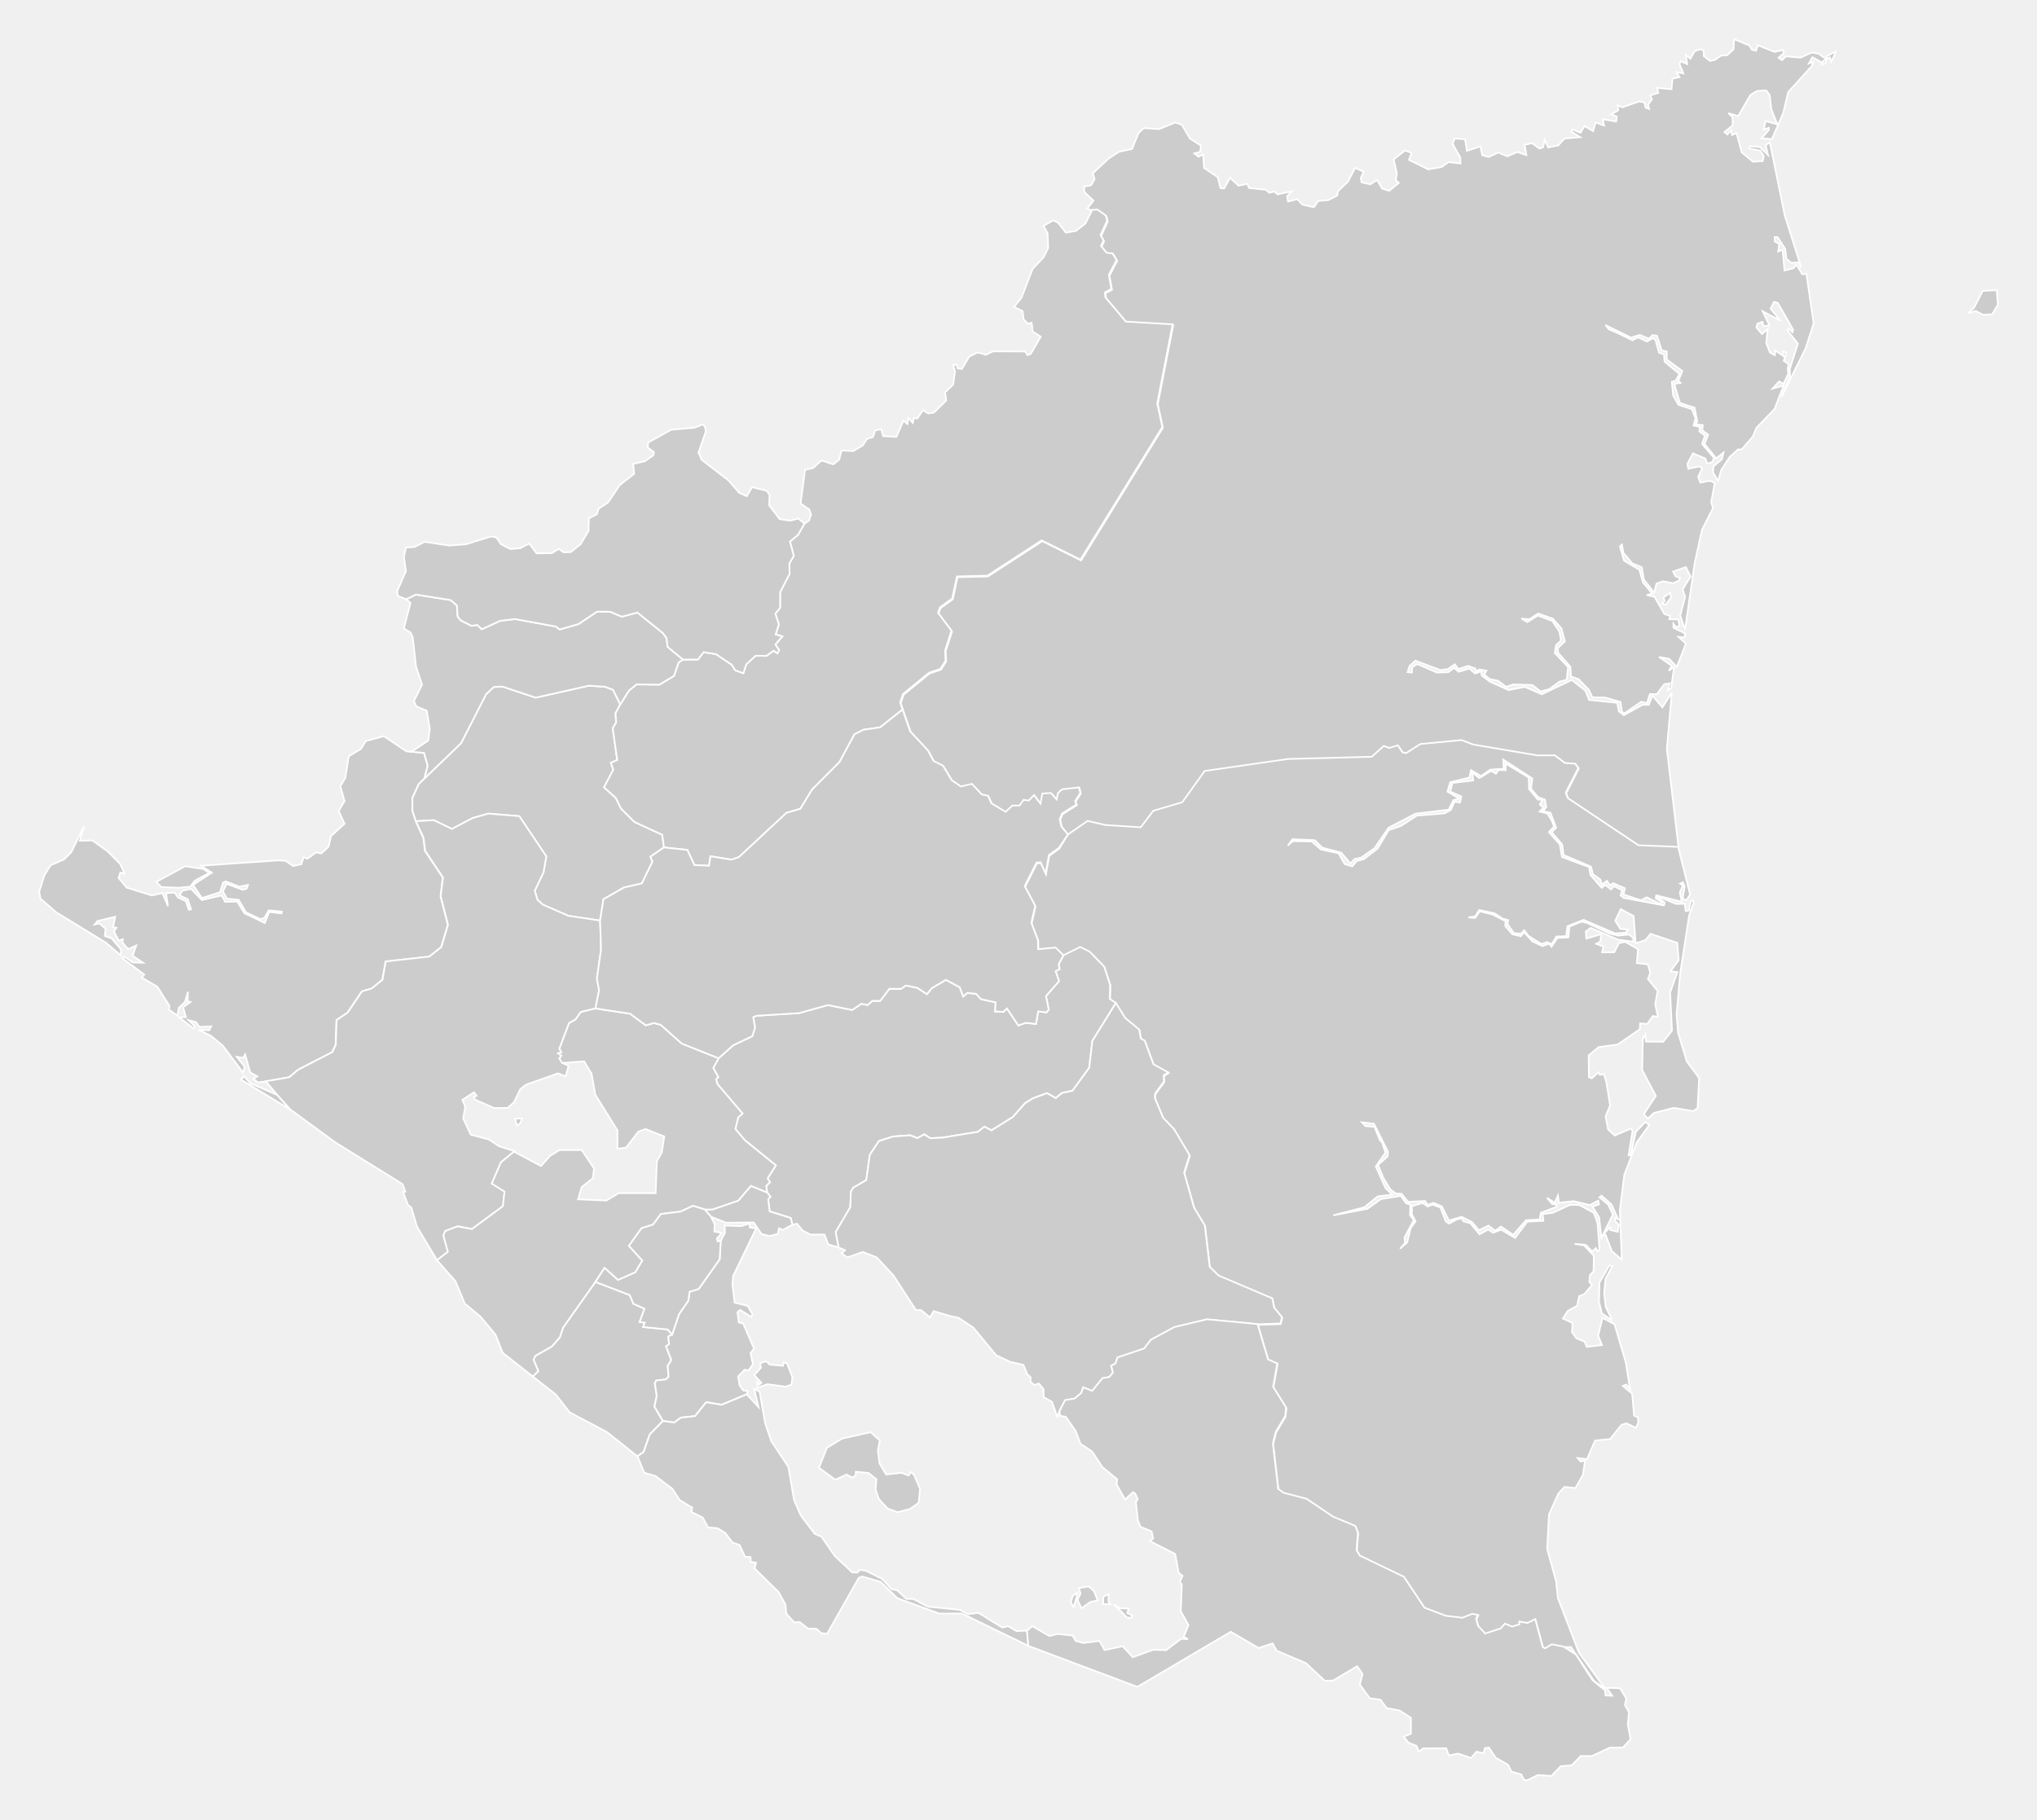
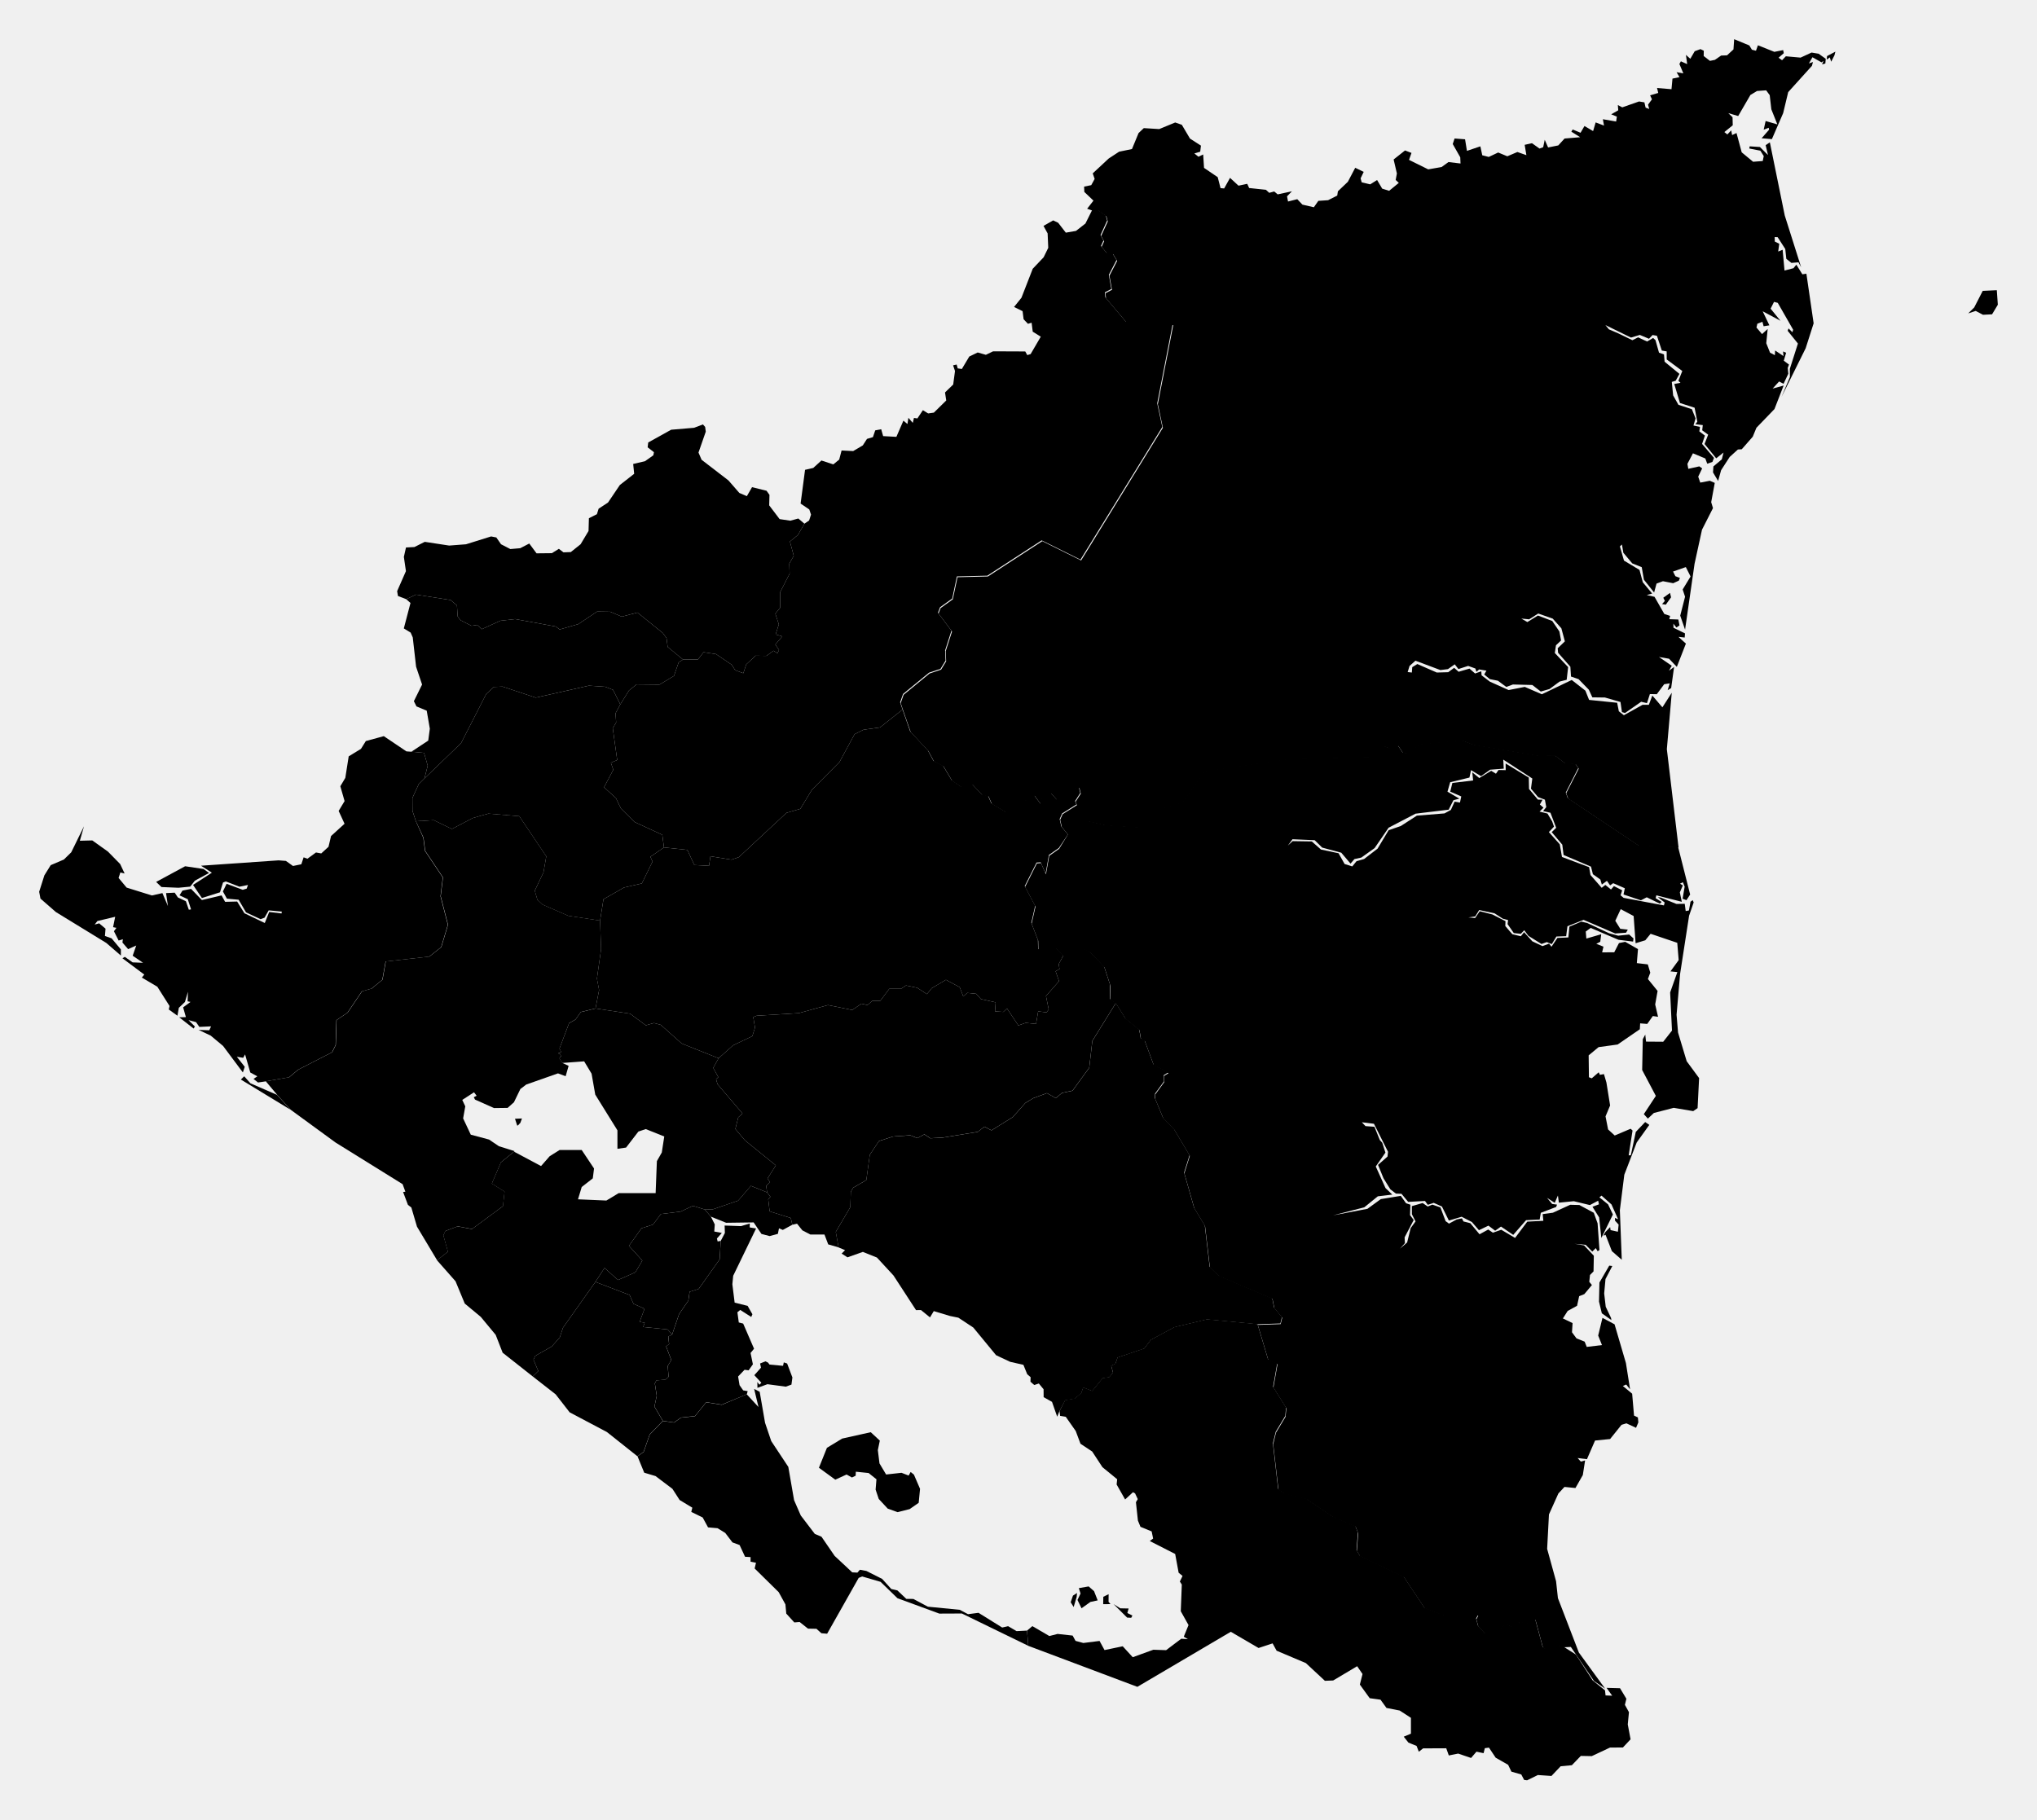
- <svg xmlns="http://www.w3.org/2000/svg" xmlns:ns1="http://amcharts.com/ammap" version="1.1" viewBox="-11.879 -11.889 618.218 552.278">
-   <defs>
-     <style type="text/css">
- 			.land
- 			{
- 				fill: #CCCCCC;
- 				fill-opacity: 1;
- 				stroke:white;
- 				stroke-opacity: 1;
- 				stroke-width:0.5;
- 			}
- 		</style>
-     <ns1:ammap projection="mercator" leftLongitude="-87.691" topLatitude="15.026" rightLongitude="-82.738" bottomLatitude="10.707" />
-   </defs>
+ <svg xmlns="http://www.w3.org/2000/svg" version="1.1" viewBox="-11.879 -11.889 618.218 552.278">
  <g>
    <path id="NI-AN" title="Atlántico Norte" class="land" d="M493.68,171.65l-1.13,-0.18l0.85,-0.96l-0.48,-0.96l2.04,-1.47l0.32,1.34L493.68,171.65zM594.14,76.19l0.31,4.42l-1.75,2.91l-2.75,0.14l-2.21,-1.17l-2.28,0.75l1.82,-1.8l2.59,-5.04L594.14,76.19zM544.87,4.9l-1,1.95l-0.41,-1.32l-0.93,0.67l0.09,-1.07l2.53,-1.34L544.87,4.9zM519.82,3.2l1.23,0.31l0.59,-1.65l4.99,1.99l2.67,-0.53l0.19,0.93l-1.59,1.39l1.07,0.75l1.14,-1.19l4.48,0.4l3.33,-1.54l2.15,0.36l2.15,1.54l-0.12,1.43l-0.99,0.27l0.43,-1.05l-0.61,0.42l-2.74,-1.54l-1.08,1.88l1.24,-0.43l-0.32,1.16l-7.2,7.97l-1.53,6.38l-3.42,7.89l-3.12,-0.26l2.27,-2.6l-0.12,-0.59l-1.52,0.59l0.59,-2.64l3.56,1.03l-1.83,-4.58l-0.49,-4.29l-1.08,-1.47l-2.77,0.2l-2.01,1.21l-3.71,6.39l-3,-0.88l1.29,1.25l0.06,2.44l-2.54,2.06l0.9,0.72l1.17,-1.23l0.28,1.42l1.33,-0.62l1.58,5.86l3.46,2.86l2.92,-0.22l0.31,-1.5l-1.03,-1.64l-3.36,-0.66l0.11,-0.66l3.11,0.2l2.45,2.43l-0.7,-2.98l1.27,-0.87l4.52,22.2l4.99,15.76l-0.82,-1.54l-2.15,0.18l-1.54,-1.23l-0.32,-2.99l-2.31,-3.58l-0.9,-0.04l0.03,1.36l1.36,0.68l-0.33,2.35l1.35,-0.53l0.57,6.3l2.72,-0.71l0.87,-1.07l1.83,2.92l1.22,-0.18l2.2,15.06l-2.42,7.57l-7.32,14.76l2.54,-6.03l-0.02,-2.49l2.45,-7.67l-3.11,-3.87l0.26,-0.72l1.18,1.16l0.22,-0.77l-4.67,-8.15l-1.13,-0.3l-1.04,2.06l2.99,3.68l-5.4,-2.89l2.04,4.27l-1.75,0.28l-0.36,-1.35l-1.54,0.58l-0.27,1.16l1.69,1.99l1.71,-1.55l-0.43,4.32l1.15,2.87l1.46,0.76l0.09,-1.42l2.52,1.69l-0.11,-1.4l0.92,0.39l-0.71,2.42l1.58,1.17l-0.39,1.04l0.18,1.74l-1.44,3.06l-1.35,-0.71l-1.97,2.16l3.34,-0.92l-2.78,7.14l-5.47,5.67l-1.12,2.72l-3.34,3.81l-1.16,0.07l-2.49,2.25l-2.61,4.03l-0.91,3.27l-1.55,-2.59l0.12,-1.82l2.55,-2.15l0.52,-2.06l-2.22,1.75l-3.54,-4.35l1.1,-2.83l-1.81,-1.32l0.18,-1.58l-2.25,-0.28l0.59,-0.75l-0.83,-4.25l-4.44,-1.43l-1.73,-5.77l1.89,-0.37l-0.64,-0.59l1.19,-2.99l-4.73,-3.5l-0.01,-2.45l-1.48,-0.25l-1.48,-4.49l-1.32,-0.23l-1.09,1.14l-2.78,-1.17l-2.68,0.81l-7.77,-3.8l1.07,1.3l2.82,1.21l4.3,2.09l1.74,-0.87l2.73,1.27l1.83,-1.09l0.71,0.67l1.07,3.8l1.51,0.53l0.19,2.22l4.5,3.69l-1.14,2.08l-1.18,0.35l0.41,4.1l1.6,2.85l4.09,1.34l1.11,2.78l-0.63,2.17l1.97,0.42l-0.19,1.37l1.7,1.27l-0.87,2.53l3.62,4.24l-0.48,1.22l-1.57,0.55l-0.58,-1.59l-3.76,-1.57l-1.68,3.2l0.27,1.51l3.34,-0.75l0.87,0.62l-1.2,2.5l0.62,1.81l2.9,-0.56l1.5,0.65l-1.08,5.85l0.54,1.8l-3.33,6.55l-2.26,10.35l-2.88,19.99l-1.47,-4.25l1.47,-5.74l-0.73,-2.2l2.4,-3.94l-1.44,-2.86l-3.88,1.36l0.71,1.41l1.38,0.52l-0.33,0.83l-1.72,0.78l-3.1,-0.61l-1.95,0.72l-0.73,2.71l-3.1,-3.89l-0.66,-3.8l-2.88,-1.15l-2.7,-3.22l-0.43,-2.51l-0.62,0.57l1.24,4.31l4.71,2.83l1,3.75l2.84,3.42l-1.63,0.46l2.35,0.54l2.97,5.2l1.76,0.59l-0.25,1l2.74,0.09l0.36,1.79l-0.94,0.65l-0.92,-1.17l0.04,1.24l3.49,1.71l-0.09,1.26l-1.89,-0.2l2.25,2.04l-2.75,7.07l-2.36,-2.48l-3.06,-0.53l3.88,2.67l-0.87,1.51l1.58,-1.16l-0.89,6.42l-1.06,0.63l0.63,-2.07l-1.69,0.27l-2.24,3.03l-2.1,-0.04l-0.88,2.75l-1.76,-0.42l-4.9,3.41l-0.94,-0.27l-0.44,-3.07l-4.73,-1.36l-3.81,-0.05l-1.07,-2.32l-3.11,-3.2l-2.3,-0.79l-0.19,-2.98l-3.73,-4.24l-0.12,-1.37l2.18,-2.09l-1.06,-3.96l-2.62,-2.94l-4.4,-1.55l-2.76,1.76l-2.38,-0.23l1.84,1.06l3.2,-1.98l4.35,1.65l2.17,3.19l0.51,2.73l-1.55,1.46l-0.35,2.35l4.04,4.27l-0.44,3.85l-2.16,0.55l-3.04,2.25l-2.66,0.77l-2.57,-1.99l-5.89,-0.15l-2.02,0.74l-2.53,-1.88l-2.46,-0.49l-1.7,-1.4l0.68,-1.17l-2.23,-0.37l-0.8,0.72l-0.34,-1.01l-2.18,-0.78l-2.96,0.95l-1.11,-1.43l-2.06,1.45l-2.29,0.29l-7.58,-2.84l-1.79,1.59l-0.57,1.86l1.27,0.14l0.12,-1.63l1.54,-0.95l5.91,2.58l3.47,-0.1l1.8,-1.33l1.35,1.2l3.3,-0.96l1.7,1.48l1.89,-0.66l0.08,1.22l2.52,1.92l5.69,2.55l4.9,-0.96l5.19,2.24l9.06,-4.34l4.15,3.24l1.12,2.81l8.52,0.87l0.51,2.58l1.53,1.2l5.66,-3.16l1.92,-0.01l1.05,-2.81l3.06,3.58l2.84,-4.42l-1.49,17.12l3.55,29.84l0,0l-12.05,-0.49l-21.45,-14.34l-0.59,-1.64l3.81,-7.47l-0.94,-1.3l-3.18,-0.24l-3.01,-2.3l-5.2,0.03l-19.54,-3.3l-3.56,-1.36l-12.53,1.2l-4.25,2.74l-1.12,-0.21l-1.45,-2.12l-2.6,0.79l-1.66,-0.62l-3.65,3.29l-25.39,0.67l-25.33,3.64l-6.78,9.49l-8.8,2.6l-3.78,5l-10.68,-0.68l-5.45,-1.25l-5.99,4.13l0,0l-2,-2.47l-0.5,-2.21l0.75,-1.7l4.34,-2.73l-0.42,-1.02l1.59,-2.47l-0.42,-1.7l-5.09,0.6l-1.25,1.11l-0.42,1.96l-1.75,-1.96l-2.59,0.17l-0.58,3.07l-1.92,-2.6l-1.64,1.67l-1.52,-0.23l-1.23,1.72l-2.18,0.03l-2.06,1.9l-4.34,-2.6l-1,-2.28l-1.89,-0.39l-3,-3.22l-3.35,0.79l-2.8,-1.9l-2.61,-4.38l-2.89,-1.47l-1.73,-3.21l-5.36,-5.76l-2.31,-6.61l0,0l-0.73,-2.19l0.89,-2.53l7.88,-6.46l3.49,-1.17l1.53,-2.51l-0.13,-3.1l1.92,-5.97l-4.09,-5.45l0.63,-1.66l3.69,-2.65l1.43,-6.72l9.23,-0.22l16.5,-10.72l11.78,5.86l24.82,-40.27l-1.53,-7.17l4.67,-23.98l-14.2,-0.84l-6.21,-7.36l-0.14,-1.5l1.96,-1.04l-0.76,-4.27l2.33,-4.5l-1.2,-2.01l-1.84,-0.23l-1.68,-2.02l0.76,-1.67l-0.89,-1.64l2.01,-4.41l-0.42,-1.54l-2.56,-1.79l-1.55,0.09l0,0l-1.74,-0.6l1.92,-2.47l-2.77,-2.64l-0.07,-1.61l2.17,-0.45l1.03,-1.89l-0.58,-1.68l4.84,-4.51l3.16,-2.07l3.91,-0.81l2,-4.85l1.59,-1.5l4.68,0.29l4.85,-2l2.01,0.7l2.47,4.18l3.33,2.14l-0.22,1.85l-1.78,0.53l1.25,1l1.43,-0.69l0.26,4.07l4.15,2.82l0.86,3.33l1.1,0.09l1.78,-3.21l2.57,2.37l2.65,-0.56l0.58,1.27l5.09,0.54l1.01,0.92l1.51,-0.41l1.05,0.88l4.32,-0.93l-1.48,1.52l0.3,1.58l2.81,-0.71l1.55,1.65l3.48,0.8l1.36,-1.94l2.96,-0.2l2.78,-1.41l0.19,-1.29l3.03,-2.89l2.23,-4.25l2.58,1.24l-0.94,1.96l0.32,1.21l2.59,0.62l2.09,-1.32l1.55,2.62l2.11,0.66l2.93,-2.41l-0.95,-0.88l0.37,-1.97l-0.99,-4.25l3.46,-2.74l1.96,0.75l-0.75,2.11l5.83,2.88l4.06,-0.71l2.09,-1.51l3.65,0.44l-0.08,-1.89l-2.28,-4.02l0.56,-1.68l3.18,0.24l0.57,3.52l4.07,-1.38l0.58,2.71l1.97,0.51l2.86,-1.35l2.77,1.15l3.06,-1.3l2.73,0.96l-0.52,-3.14l2.22,-0.49l2.29,1.63l1.11,-0.42l0.47,-2.25l1.02,2.33l3.09,-0.62l1.91,-2.09l4.73,-0.4l-2.67,-1.68l0.4,-0.67l2.39,1l1.19,-2.05l2.62,1.54l0.77,-2.63l2.54,0.96l-0.35,-1.93l4.03,0.7l0.22,-1.49l-1.72,-0.7l2.14,-1.22l-0.12,-1.59l1.34,0.7l5.09,-1.79l1.63,0.27l0.36,1.6l1.1,0.41l-0.36,-1.31l1.19,-1.62l-0.56,-1.21l2.47,-0.73l-0.36,-1.5l4.38,0.37l0.3,-3.22l2.13,-0.44l-0.89,-1.51l2.06,0.37l-1.2,-2.86l0.45,-0.81l1.91,0.85l-0.38,-2.8l1.33,1.18l1.34,-2.29l1.75,-0.64l1,0.49l-0.03,1.6l1.9,1.48l1.5,-0.31l1.9,-1.31l1.78,-0.06l1.96,-1.8L514.43,0l4.6,1.91L519.82,3.2z" />
    <path id="NI-AS" title="Atlántico Sur" class="land" d="M477.06,388.15l0.11,0.65l-2.9,-2.05l-0.86,-3.56l0.13,-5.78l2.98,-5.13l0.93,0.11l-2.07,3.96l-0.4,4.37l0.47,4.04L477.06,388.15zM312.22,241.42l5.99,-4.13l5.45,1.25l10.68,0.68l3.78,-5l8.81,-2.6l6.79,-9.49l25.33,-3.64l25.39,-0.67l3.65,-3.29l1.66,0.62l2.6,-0.79l1.45,2.12l1.12,0.21l4.25,-2.74l12.53,-1.2l3.56,1.36l19.54,3.3l5.2,-0.03l3.01,2.3l3.18,0.24l0.94,1.3l-3.81,7.47l0.59,1.64l21.45,14.34l12.05,0.5l0,0l3.66,14.46l-1.12,1.72l-1.17,-0.44l0.63,-3.68l-0.54,-1.33l-0.87,0.44l0.85,0.53l-0.91,2.12l0.6,2.85l-7.73,-1.96l-0.21,0.87l1.83,1.14l-0.56,0.51l-3.97,-1.93l-1.77,0.92l-5.28,-1.76l0.4,-1.9l-3.53,-1.54l-0.94,0.67l-0.96,-1.38l-1.55,1.13l-0.45,-1.53l-2.26,-1.61l-0.58,-2.3l-8.32,-3.54l-0.39,-3.13l-3.21,-3.81l1.36,-1.31l-1.75,-4.57l-2.23,-0.5l0.96,-1.21l-0.41,-2.26l-2.07,-0.78l-2.16,-2.56l0.41,-3.08l-8.82,-5.74l0.15,2.75l-4.12,0.31l-2.77,1.96l-3.04,-1.82l-0.48,2.25l-5.85,1.42l-0.82,2.86l3.61,2.12l-1.79,0.47l-1.46,2.88l-10.05,1.21l-8.18,4.27l-4.24,6.18l-4.04,2.88l-2.08,0.45L398,250.25l-2.81,-3.31l-5.79,-1.55l-2.28,-2.25l-6.73,-0.29l-1.42,1.94l1.45,-1.36l5.82,0.09l2.78,2.45l5.35,1.14l1.83,3.26l2.33,0.73l1.29,-1.59l2.3,-0.66l4.09,-3.15l3.36,-5.6l3.67,-1.25l4.89,-3.16l8.39,-0.68l1.93,-1.05l1.14,-2.52l1.62,0.28l0.4,-1.86l-3.35,-1.46l0.65,-2.63l6.3,-0.76l-0.26,-2.47l2.12,1.74l3.62,-2.2l1.44,0.88l0.79,-1.13l2.17,0.05l-0.02,-2.02l7.03,4.28l0.07,3.45l2.69,3.23l1.41,0.04l-0.81,1.45l1.1,0.96l-1.19,1.19l2.4,0.59l1.42,2.38l0.56,1.6l-1.56,1.65l3.31,3.71l0.67,3.84l8.23,3.09l0.43,2.4l3.4,3.88l1.1,-0.88l1.72,1.39l0.89,-1.03l2.5,1.27l-0.48,1.53l0.91,0.76l12.24,2.3l0.23,-0.89l-2.08,-1.63l0.9,0.14l4.73,1.93l2.54,-0.04l0.29,2.2l0.98,-0.18l0.48,-2.66l0.67,-0.47l0.29,0.7l-1.39,4.03l-2.73,17.68l-1.07,12.38l0.45,5.4l2.62,8.7l3.77,5.12l-0.46,9.12l-1.33,0.91l-5.91,-1l-6.03,1.56l-1.82,1.71l-1.23,-1.35l3.65,-5.54l-4.15,-7.86l0.19,-9.38l0.75,-1.37l0.23,2.13l5.22,0.04l2.66,-3.39l-0.56,-11.57l2.19,-6.18l-2.09,-0.22l2.49,-3.42l-0.43,-5.25l-8.09,-2.74l-1.61,1.97l-2.94,0.9l-0.6,-8.26l-3.92,-2.09l-1.65,3.53l1.52,2.44l2.28,0.25l-0.53,0.93l-3.3,0.23l-9.59,-4.13l-4.9,1.95l-0.39,3.01l-2.96,0.1l-1.39,2.31l-1.53,-0.62l-1.6,0.58l-3.97,-2.47l-1.27,-1.71l-1.04,1.09l-2.13,-0.23l-1.89,-2.72l0.16,-1.22l-1.6,-0.42l-2.51,-1.63l-4.66,-1l-1.21,1.94l-2.06,0.3l2.03,0.19l1.4,-2.06l3.84,0.97l3.98,2.04l-0.06,1.48l2.14,2.49l2.58,0.61l0.98,-1.23l2.51,2.77l3.07,1.45l2,-0.74l0.74,0.93l1.8,-2.67l3.32,-0.15l0.31,-3.27l3.63,-1.53l1.76,0.41l6.66,3.12l2.77,0.74l3.32,-0.36l1.32,1.19l-0.13,0.96l-4.44,-0.55l-8.42,-3.6l-1.5,1.09l0.18,2.14l4.51,-1.31l-0.29,2.28l-1.2,0.63l2.17,0.86l-0.4,1.73l3.67,-0.02l1.44,-2.8l1.89,-0.38l3.88,2.21l-0.35,4.25l3.33,0.39l0.75,2.51l-0.72,1.93l2.94,3.62l-0.73,4.11l0.87,3.74l-1.58,-0.23l-1.7,2.39l-2.15,-0.17l-0.1,1.79l-6.74,4.63l-5.77,0.79l-3.02,2.5l0.08,6.64l0.86,0.33l2.11,-1.83l0.36,0.77l1.23,-0.22l0.75,2.56l1.12,6.96l-1.39,3.32l0.78,3.96l2.01,1.84l4.83,-2.05l0.58,0.54l-1.18,7.55l0.66,-0.07l1.51,-7.07l2.84,-2.98l1.26,0.85l-3.82,5.33l-3.77,9.8l-1.35,10.78l0.58,15.04l-3,-2.62l-1.92,-4.95l-0.68,0.27l0.58,-1.07l1.49,-1.55l0.13,0.91l2.22,0.5l0.23,-2.17l-1.1,-1.19l-0.01,-0.84l0.95,0.41l-2.01,-4.49l-3.02,-2.68l-0.65,0.52l2.63,2.13l1.47,3.08l-3.51,7.13l-0.67,-6.25l-2.02,-3.23l1.97,-0.74l-0.25,-1.1l-2.51,1.33l-4.87,-1.18l-4.54,0.45l-0.29,-2.18l-0.96,2.22l-2.35,-1.51l1.56,1.86l1.48,0.2l-0.27,0.72l-4.65,1.76l-0.35,2.05l-4.12,0.19l-3.9,4.46l-3.72,-2.52l-1.76,1.26l-2.04,-1.54l-2.89,1.38l-2.15,-2.49l-3.1,-1.59l-3.87,1.16l-2.11,-4.26l-2.49,-1.12l-1.81,0.6l-0.84,-1.17l-5.1,0.28l-2.04,-2.46l-1.69,-0.06l-1.68,-1.29l-2.08,-3.35l-1.66,-4.07l2.87,-2.53l0.16,-1.44l-4.27,-8.51l-3.68,-0.46l1.11,1.17l2.72,0.2l1.62,4l0.75,0.86l0.96,2.98l-2.93,4.21l2.95,6.55l2.07,1.99l-4.4,0.52l-4.11,3.34l-9.44,2.43l10.41,-1.98l4.04,-2.94l6.07,-0.99l1.6,2.24l1.32,0.44l-0.11,3.16l1.11,1.5l-2.76,5.26l0.09,1.76l-1.49,1.68l2.17,-1.89l1.07,-4.36l1.48,-2.04l-1.11,-2.17l-0.01,-2.46l3.28,-0.95l1.54,1.07l1.41,-0.58l2.44,0.85l1.58,4.17l1.02,0.75l2.33,-1.26l1.6,-0.34l0.47,0.94l2.06,0.52l2.81,3.37l2.64,-1.44l1.42,0.96l2.54,-0.89l4.19,2.48l3.7,-4.94l4.88,-0.26l-0.21,-2.03l3.1,-0.42l5.26,-2.41l2.78,0.07l4.38,2.36l1.15,3.2l0.57,8.11l-0.56,0.36l-0.56,-0.95l-1.06,1.05l-2,-2.04l-3.39,-0.32l2.88,0.48l2.98,3.14l-0.09,4.76l-1.08,1.09l-0.21,2.08l0.8,0.97l-2.31,2.76l-1.56,0.62l-0.64,2.92l-2.85,1.56l-1.45,2.28l2.94,1.41l-0.18,2.79l1.36,1.84l2.48,1l0.64,1.6l4.62,-0.56l-1.15,-2.89l1.3,-5.37l3.67,1.96l3.45,11.76l1.26,7.98l-1.17,-1.46l-1.03,0.43l2.83,2.35l0.57,6.65l1.17,0.55l0.14,1.52l-0.7,1.64l-2.92,-1.36l-1.49,0.45l-3.46,4.31l-4.57,0.46l-2.46,5.66l-2.83,-0.35l0.97,1.08l1.3,-0.36l-0.69,4.44l-2.24,3.94l-3.33,-0.33l-1.85,1.99l-2.86,6.36l-0.55,10.45l2.71,9.83l0.56,5.12l6.35,16.51l7.98,10.97l-3.38,-2.33l-7.03,-10.33l-2.21,0.1l0,0l-3.46,-0.68l-2.11,1.21l-0.67,-0.4l-2.28,-8.45l-2.32,1.17l-2.51,-0.44l0.03,0.88l-2.19,0.65l-2.17,-0.9l-1.33,1.47l-4.68,1.54l-2.17,-2.33l-0.6,-2.2l0.57,-1.1l-1.71,-0.35l-3,1.2l-5.05,-0.6l-6.47,-2.46l-6.26,-9.39l-13.38,-6.43l-0.98,-1.67l0.42,-5.31l-0.79,-2.02l-6.76,-2.81l-8.09,-5.45l-6.85,-1.76l-1.72,-1.22l-1.59,-13.8l0.85,-3.5l2.9,-4.82l0.25,-2.56l-3.94,-6.31l1.25,-7.09l-2.78,-1.2l-3.2,-10.73l0,0l6.93,-0.23l0.48,-1.94l-2.39,-2.91l-0.57,-2.8l-16.26,-6.89l-2.73,-2.67l-1.47,-12.53l-3.27,-5.44l-3.01,-10.6l1.66,-5.29l-4.69,-7.88l-3.38,-3.54l-2.44,-5.88l0.03,-1.36l2.72,-3.74l-0.1,-1.84l1.39,-0.86l-4.5,-2.49l-2.65,-7.18l-1.19,-0.65l-0.47,-2.7l-4.24,-3.49l-2.84,-4.55l0,0l-1.85,-1.23l0.11,-4.26l-1.81,-5.55l-4.37,-4.52l-2.92,-1.41l-5.06,2.51l0,0l-2.41,-2.36l-5.29,0.51l-0.05,-2.81l-2,-5.19l1.17,-5.19l-3.17,-5.96l3.59,-7.15l1.25,-0.09l1.5,3.41l1,-5.62l3,-2.13L312.22,241.42z" />
    <path id="NI-BO" title="Boaco" class="land" d="M310.88,278.07L315.93,275.56L318.85,276.98L323.22,281.5L325.03,287.05L324.92,291.31L326.78,292.54L326.78,292.54L319.64,304.04L318.69,312.19L313.62,319.16L310.42,319.85L308.53,321.42L305.86,319.91L301.71,321.44L299.29,322.9L295.51,327.17L289.03,331.21L286.89,330.09L284.87,331.67L274.2,333.41L270.46,333.6L268.66,332.41L266.54,333.57L264.36,332.7L259.15,333.08L254.88,334.46L252.11,338.61L251.05,346.3L247.08,348.61L246.36,349.82L246.19,354.51L241.78,362.03L242.64,366.74L242.64,366.74L239.48,365.83L238.34,362.83L234.07,362.84L231.63,361.57L230.02,359.55L228.59,359.87L228.59,359.87L228.11,357.82L221.71,355.82L221.27,352.14L221.94,351.37L220.93,350.05L220.93,350.05L220.66,348.06L221.82,346.97L221.07,345.81L223.58,341.84L214.2,334.24L211.3,330.8L212.18,327.26L213.47,326.1L205.89,317.21L205.44,315.69L206.12,315.07L204.59,312.25L206.21,309.33L206.21,309.33L210.62,305.4L216.45,302.62L217.26,300.02L216.73,296.83L217.75,296.43L230.59,295.63L239.41,293.19L246.77,294.68L249.56,292.77L251.39,293.18L252.87,291.91L255.27,291.9L258.01,288.26L261.56,288.26L263.08,287.24L266.49,287.94L269.44,289.87L270.88,288.07L275.21,285.52L279.39,287.77L280.47,290.57L281.68,289.49L284.4,289.77L285.82,291.37L290.3,292.37L290.11,295.11L292.63,295.27L293.74,294.21L297.18,299.37L299.41,298.58L302.55,298.91L303.2,295.1L305.74,295.41L306.4,294.52L305.57,290.45L309.53,285.92L308.49,282.92L309.68,282.26L309.43,280.76z" />
    <path id="NI-CA" title="Carazo" class="land" d="M168.82,377.22L179.21,381.19L180.39,383.87L183.73,385.36L182.25,389.35L183.79,389.6L183.31,390.9L190.75,391.65L192.1,393.2L192.1,393.2L190.94,393.8L191.18,396.11L190.26,396.79L191.85,400.94L190.76,402.75L191.02,406.02L190.14,406.86L187.31,407.14L186.85,408.04L187.43,411.77L186.73,415.07L189.28,419.41L189.28,419.41L185.3,423.51L183.45,428.79L181.58,430.15L181.58,430.15L172.32,422.79L161.01,416.81L156.76,411.35L149.8,405.91L149.8,405.91L151.49,404.28L150.03,400.82L150.6,399.65L155.59,396.81L158.02,394.05L158.99,391.11z" />
    <path id="NI-CI" title="Chinandega" class="land" d="M62.24,314.81l1.89,2.13l8.08,3.51l0,0l4.06,4.5l0,0l-15.05,-9.16L62.24,314.81zM42.28,257.58l-5.15,-0.22l-1.62,-1.55l8.8,-4.76l5.59,0.83l1.66,1.22l-4.3,2.33l-1.42,1.81L42.28,257.58zM111.46,216.18l1.51,0.11l0,0l3.85,0.35l1.11,3.89l-1,3.87l0,0l-1.72,1.71l-1.94,4.23l0.02,3.87l1.05,3.19l0,0l2.25,5.01l0.51,3.98l5.4,8.07l-0.69,5.7l2.22,8.66l-2.03,6.78l-3.62,2.88l-13.24,1.49l-0.99,5.54l-3.29,2.68l-2.93,0.85l-4.36,6.46l-3.36,2.27l-0.24,7.54l-1.09,2.21l-10.32,5.3l-2.72,2.29l-7.12,1.24l0,0l-2.29,0.34l-1.37,-1.09l1.16,-0.78l-2.14,-1.17l-1.58,-5.49l-0.57,1.04L60,308.88l2.4,3.05l-0.57,1.71l-6.01,-8.05l-3.74,-3.12l-3.69,-1.75l3.24,0.12l0.56,-1.19l-3.56,0.17l-1.02,-1.46l-2.27,-0.6l1.94,1.95l-0.4,0.6l-4.36,-3.4l2.02,-0.07l-0.84,-2.96l2.24,-1.64l-0.88,-0.19l0.1,-2.9l-0.91,3.1l-1.85,1.77l-0.43,2.4l-2.62,-1.89l0.22,-1.07l-3.7,-5.84l-4.7,-2.78l0.74,-0.91l-6.62,-4.94L26,278.55l2.38,1.68l3.15,0.12l-3.14,-2.14l1.08,-3.1l-2.46,1.1l-1.73,-2l0.13,-1.01l-1.28,0.4l-1.43,-2.82l0.76,-1.03l-1.02,-0.21l0.64,-3.15l-5.4,1.29l-0.83,1.07l1.37,-0.37l1.93,1.62l-0.18,2.22l2.02,0.71l2.82,3.37l0,1.86l-4.43,-3.83l-15.29,-9.37l-4.69,-4.09l-0.39,-2.08l1.58,-4.98l1.92,-3.09l4,-1.71l2.23,-2.19l3.87,-7.9l-1.25,4.39l3.77,-0.1l4.75,3.39l3.71,3.78l1.35,2.87l-1.29,-0.31l-0.54,1.66l2.44,2.93l7.67,2.39l3.19,-0.72l1.68,3.94l-0.57,-3.94l2.62,-0.13l0.96,1.44l2.44,1.16l0.89,2.58l0.67,-0.11l-0.99,-3.09l-2.5,-1.17l0.89,-1.44l2.61,-0.52l3.28,3.39l5.98,-1.41l1.07,1.95l3.65,-0.09l2.21,3.56l6.18,2.96l1.34,-3.35l3.75,0.45l0.07,-0.57l-3.97,-0.37l-1.26,2.22l-1.2,0.46l-4.42,-2.07l-2.25,-3.84l-3.55,-0.32l-1.22,-2.19l1.12,-2.32l4.9,1.82l1.2,-0.36l0.39,-1.11l-2.59,0.53l-4.13,-1.6l-0.85,0.32l-0.93,2.98l-5.48,1.74l-2.69,-3.98l5.71,-3.72l-3.29,-2.11l23.53,-1.63l2.23,0.17l2.15,1.54l2.53,-0.52l0.7,-2.11l1.15,0.43l2.6,-1.9l1.6,0.29l2.2,-2.02l0.77,-3.26l4.1,-3.73l-1.79,-3.89l1.8,-2.99l-1.29,-4.5l1.51,-2.54l1.03,-6.54l3.72,-2.27l1.48,-2.37l5.45,-1.49L111.46,216.18z" />
    <path id="NI-CO" title="Chontales" class="land" d="M309.68,416.41l-0.71,1.72l-1.57,-4.5l-2.54,-1.43l-0.02,-2.4l-1.44,-1.74l-1.4,0.45l-1.14,-1l0.05,-1.37l-1.03,-0.89l0,0l-1.16,-2.86l-4.04,-0.92l0,0l-4.25,-2l-6.92,-8.4l-4.53,-2.99l0,0l-2.55,-0.52l0,0l-4.91,-1.48l-1.15,1.91l-2.74,-2.23l-1.5,0.02l-6.84,-10.51l-5.03,-5.45l-4.26,-1.71l-4.68,1.65l-1.76,-1.14l1.03,-1.04l-1.96,-0.82l0,0l-0.86,-4.71l4.41,-7.52l0.17,-4.69l0.72,-1.21l3.97,-2.31l1.06,-7.69l2.77,-4.15l4.28,-1.38l5.21,-0.38l2.17,0.87l2.12,-1.15l1.8,1.18l3.75,-0.19l10.66,-1.74l2.03,-1.58l2.14,1.12l6.48,-4.04l3.79,-4.27l2.42,-1.46l4.15,-1.53l2.67,1.51l1.89,-1.57l3.2,-0.68l5.07,-6.97l0.95,-8.15l7.13,-11.5l0,0l2.84,4.55l4.24,3.49l0.47,2.7l1.19,0.65l2.65,7.18l4.5,2.49l-1.39,0.87l0.11,1.84l-2.72,3.74l-0.03,1.37l2.44,5.89l3.38,3.54l4.69,7.88l-1.66,5.29l3.01,10.6l3.27,5.44l1.47,12.53l2.73,2.67l16.26,6.9l0.57,2.8l2.39,2.91l-0.48,1.94l-6.93,0.23l0,0l-15.32,-1.46l-9.89,2.36l-7.15,3.84l-2.03,2.65l-8.09,2.73l-0.63,1.85l-1.3,0.67l0.55,2.05l-1.14,1.39l-2,0.32l-3.17,3.88l-2.73,-1.07l-0.6,1.75l-2.01,1.65l-2.87,0.49L309.68,416.41z" />
    <path id="NI-ES" title="Estelí" class="land" d="M116.94,224.4L128.05,213.69L135.66,198.8L138,196.63L140.66,196.52L150.69,199.87L166.84,196.24L171.78,196.57L174.17,197.5L176.38,201.92L176.38,201.92L174.93,204.62L175.12,207.42L174.09,209.14L175.44,218.81L173.52,219.62L174.25,221.76L171.44,227.08L175.04,230.34L176.57,233.51L180.7,237.62L189.12,241.5L189.63,245.34L189.63,245.34L185.51,248.17L186.16,249.63L182.91,256.27L177.49,257.51L171.27,261.06L170.24,267.56L170.24,267.56L160.59,266.1L152.81,262.71L151.22,261.24L150.41,258.48L153.06,252.92L153.91,248.05L145.72,235.86L136.34,235.08L131.62,236.41L125.27,239.74L119.76,237.07L114.35,237.39L114.35,237.39L113.3,234.21L113.28,230.33L115.22,226.11z" />
    <path id="NI-GR" title="Granada" class="land" d="M221.21,401.71l0.46,0.6l0,0l4.1,0.38l0.23,-1.04l1.01,0.34l1.6,4.23l-0.29,2.17l-1.72,0.63l-5.57,-0.75l-3.03,1.11l-0.03,-1.77l0.64,0.82l0.58,-0.6l-2.14,-2.3l2.03,-2.28l-0.28,-1.27l1.64,-0.65l0,0L221.21,401.71zM206.86,364.77l1.26,-2.4l-0.08,-2.26l4.98,0.18l2.65,-0.8l-0.01,1.19l1.93,0.32l-6.95,14.36l-0.25,2.58l0.69,5.57l3.94,0.98l1.45,2.54l-0.35,0.83l-3.34,-2.13l-0.86,0.7l0.42,3.1l1.33,0.34l3.3,7.63l-1.06,1.29l0.71,3.44l-1.3,1.83l-1.23,-0.17l-1.96,2.04l0.44,2.63l1.1,1.58l1.37,0.24l-0.27,0.95l0,0l-7.61,3.15l-4.71,-0.76l-3.39,4.21l-4.27,0.46l-2.09,1.49l-3.39,-0.48l0,0l-2.56,-4.35l0.7,-3.3l-0.58,-3.73l0.46,-0.9l2.83,-0.28l0.88,-0.84l-0.26,-3.27l1.09,-1.81l-1.59,-4.15l0.92,-0.68l-0.24,-2.31l1.16,-0.59l0,0l2.11,-6.22l2.81,-4.07l0.38,-2.69l2.75,-0.86l6.37,-8.99L206.86,364.77zM202.03,355.25l2.3,-0.02l7.82,-2.68l3.86,-4.49l4.92,1.99l0,0l1.01,1.32l-0.67,0.77l0.44,3.67l6.4,2.01l0.48,2.05l0,0l-2.89,1.57l-1.16,-0.49l-0.34,1.68l-2.5,0.68l-2.48,-0.65l-2.37,-3.5l-8.36,0.11l-4.6,-1.85l0,0L202.03,355.25z" />
    <path id="NI-JI" title="Jinotega" class="land" d="M319.61,51.81L321.17,51.72L323.72,53.51L324.14,55.05L322.13,59.46L323.02,61.11L322.26,62.78L323.93,64.8L325.77,65.03L326.98,67.04L324.65,71.54L325.41,75.82L323.45,76.86L323.59,78.36L329.8,85.72L344,86.56L339.33,110.54L340.87,117.72L316.04,157.98L304.26,152.13L287.77,162.85L278.54,163.07L277.11,169.79L273.42,172.44L272.79,174.1L276.88,179.55L274.96,185.52L275.09,188.62L273.56,191.13L270.07,192.3L262.19,198.76L261.3,201.29L262.04,203.49L262.04,203.49L255.22,208.9L250.19,209.62L247.47,210.98L242.9,219.42L234.54,227.83L231.02,233.62L226.81,234.84L212.36,248.29L210.09,249.05L203.74,248.02L203.31,250.91L198.85,250.68L196.73,246.09L189.63,245.34L189.63,245.34L189.12,241.5L180.7,237.62L176.57,233.51L175.04,230.34L171.44,227.08L174.25,221.76L173.52,219.62L175.44,218.81L174.09,209.14L175.12,207.42L174.93,204.62L176.38,201.92L176.38,201.92L179.01,197.71L181.32,195.85L188.26,195.92L192.67,193.27L194.08,189.19L195.41,188.31L195.41,188.31L199.93,188.3L201.65,186.08L205.42,186.65L210.19,189.88L211.25,191.56L213.72,192.45L214.59,189.79L217.44,187.15L220.71,187.2L222.9,185.63L224.06,186.41L224.56,185.4L223.43,183.74L225.55,181.28L223.52,180.69L224.49,177.63L223.43,174.38L224.88,172.6L224.88,167.87L227.77,162.25L227.67,159.19L229.02,156.82L227.86,152.48L230.27,150.51L232.26,147.07L232.26,147.07L233.68,146.1L234.26,144.32L233.74,142.76L231.1,140.96L232.45,130.72L234.94,130.15L237.42,127.89L241.02,129.07L242.81,127.62L243.54,124.85L247.06,125.03L249.98,123.3L251.25,121.33L253.05,120.8L253.75,118.74L255.56,118.4L256.15,120.49L260.17,120.71L262.3,115.79L263.53,116.82L263.81,114.93L265.15,116.47L265.5,114.97L266.55,115.12L268.21,112.62L269.81,113.6L271.54,113.36L275.3,109.67L274.93,107.23L277.41,104.83L277.96,100.73L277.38,99L278.46,98.76L278.78,99.93L280.04,100.11L282.29,96.33L284.85,95.1L287.33,95.81L289.52,94.75L299.28,94.79L299.89,95.9L300.91,95.59L303.99,90.31L301.55,88.79L301.21,86.07L300.1,86.4L298.78,85.02L298.47,82.56L295.88,81.29L298.13,78.48L301.55,69.69L304.86,66.2L306.26,63.33L306.07,58.96L304.82,56.68L307.75,55.01L309.27,55.73L311.59,58.73L314.68,58.2L317.54,55.96z" />
    <path id="NI-LE" title="León" class="land" d="M145.35,329.69l-0.26,0.08l0,0l-0.67,-2.07l2.11,-0.09l-0.49,1.33l0,0L145.35,329.69zM114.35,237.39l5.41,-0.33l5.51,2.67l6.36,-3.33l4.72,-1.33l9.38,0.78l8.19,12.19l-0.85,4.87l-2.65,5.55l0.81,2.76l1.59,1.47l7.78,3.39l9.65,1.46l0,0l0.3,8.71l-1.26,8.89l0.66,3.48l-1.09,5.58l0,0l-4.47,1.09l-1.6,2.27l-1.95,1.1l-2.92,7.74l0.61,1.13l-0.98,0.28l0.98,0.7l-0.62,0.84l0.7,1.11l0,0l0.25,0.32l0,0l1.83,0.86l-0.9,3.15l-2.32,-0.87l-9.64,3.39l-1.78,1.36l-1.95,4.02l-1.92,1.71l-4.12,0.05l-5.77,-2.57l-0.38,-0.72l0.87,-0.45l-0.8,-1.05l-3.56,2.32l0.91,1.95l-0.65,3.66l2.32,4.94l5.54,1.48l3,2.02l4.76,1.5l0,0l-4.13,3.37l0,0l-2.77,6.45l3.87,2.44l-0.49,4.43l-9.41,6.95l-4.33,-0.82l-3.74,1.41l-0.6,1.32l1.38,4.97l-3.3,2.6l0,0l-6.11,-10.21l-1.71,-5.81l-1.03,-0.79l-1.47,-3.91l0.69,-0.1l-0.84,-2.28l-20.35,-12.64l-13.64,-9.96l0,0l-4.06,-4.5l0,0l-3.47,-4.12l0,0l7.12,-1.24l2.72,-2.29l10.32,-5.3l1.09,-2.21l0.24,-7.54l3.36,-2.27l4.36,-6.46l2.93,-0.85l3.29,-2.68l0.99,-5.54l13.24,-1.49l3.62,-2.88l2.03,-6.78l-2.22,-8.66l0.69,-5.7l-5.4,-8.07l-0.51,-3.98L114.35,237.39z" />
    <path id="NI-MD" title="Madriz" class="land" d="M111.41,169.99L114.34,168.59L124.86,170.24L126.8,171.88L127.02,175.25L127.93,176.4L131.23,178.07L132.97,177.8L134.32,179.1L139.94,176.54L144.47,176.02L156.8,178.28L157.97,179.18L163.64,177.55L169.34,173.75L173.34,173.81L176.83,175.29L181.58,174.04L189.29,180.26L190.41,181.8L190.75,184.47L195.41,188.31L195.41,188.31L194.08,189.19L192.67,193.27L188.26,195.92L181.32,195.85L179.01,197.71L176.38,201.92L176.38,201.92L174.17,197.5L171.78,196.57L166.84,196.24L150.69,199.87L140.66,196.52L138,196.63L135.66,198.8L128.05,213.69L116.94,224.4L116.94,224.4L117.93,220.53L116.82,216.64L112.97,216.29L112.97,216.29L118.09,212.91L118.57,209.3L117.63,203.83L114.52,202.53L113.73,200.95L116.22,195.9L114.4,190.48L113.39,181.59L112.75,180.13L110.68,178.86L112.7,171.14z" />
    <path id="NI-MN" title="Managua" class="land" d="M144.12,337.68L152.33,342.05L154.95,339.06L157.94,337.19L164.67,337.19L168.41,342.8L168.03,345.79L164.67,348.41L163.54,352.15L172.15,352.52L175.88,350.28L187.1,350.28L187.48,340.56L188.97,337.94L189.72,333.08L184.11,330.83L181.87,331.58L178.13,336.44L175.51,336.82L175.51,331.21L168.78,320.37L167.66,314.01L165.41,310.27L158.8,310.76L158.8,310.76L158.58,310.49L158.58,310.49L157.89,309.38L158.51,308.54L157.54,307.84L158.52,307.55L157.91,306.42L160.83,298.69L162.78,297.59L164.38,295.32L168.85,294.22L168.85,294.22L179.33,295.79L184.13,299.34L186.59,298.63L188.64,299.18L195.04,304.87L206.21,309.33L206.21,309.33L204.59,312.25L206.12,315.07L205.44,315.69L205.89,317.21L213.47,326.1L212.18,327.26L211.3,330.8L214.2,334.24L223.58,341.84L221.07,345.81L221.82,346.97L220.66,348.06L220.93,350.05L220.93,350.05L216.02,348.06L212.16,352.55L204.33,355.23L202.03,355.25L202.03,355.25L202.03,355.25L202.03,355.25L198.42,354.12L194.7,355.87L188.69,356.62L186.31,359.82L182.8,360.95L179,366.27L183.07,370.74L180.94,374.31L175.68,376.64L171.59,372.98L168.82,377.22L168.82,377.22L158.99,391.11L158.02,394.05L155.59,396.81L150.6,399.65L150.03,400.82L151.49,404.28L149.8,405.91L149.8,405.91L140.67,398.71L138.56,393.29L134.02,387.82L129.17,383.79L126.37,377.02L120.75,370.65L120.75,370.65L124.05,368.06L122.67,363.09L123.27,361.77L127.01,360.36L131.35,361.18L140.75,354.24L141.24,349.81L137.37,347.38L140.14,340.93L140.14,340.93z" />
    <path id="NI-MS" title="Masaya" class="land" d="M202.03,355.25L203.88,357.42L203.88,357.42L205.05,359.77L204.9,361.93L207.19,362.35L205.7,364.05L205.92,364.94L206.86,364.77L206.86,364.77L206.52,370.38L200.15,379.37L197.4,380.22L197.02,382.91L194.21,386.98L192.1,393.2L192.1,393.2L190.75,391.65L183.31,390.9L183.79,389.6L182.25,389.35L183.73,385.36L180.39,383.87L179.21,381.19L168.82,377.22L168.82,377.22L171.59,372.98L175.68,376.64L180.94,374.31L183.07,370.74L179,366.27L182.8,360.95L186.31,359.82L188.69,356.62L194.7,355.87L198.42,354.12z" />
    <path id="NI-MT" title="Matagalpa" class="land" d="M262.04,203.49L264.35,210.1L269.71,215.86L271.44,219.08L274.33,220.54L276.95,224.92L279.74,226.83L283.09,226.04L286.09,229.25L287.98,229.65L288.98,231.93L293.32,234.53L295.38,232.63L297.56,232.6L298.79,230.88L300.32,231.11L301.95,229.45L303.88,232.05L304.46,228.98L307.05,228.81L308.8,230.77L309.22,228.81L310.47,227.7L315.56,227.11L315.98,228.81L314.4,231.28L314.81,232.3L310.47,235.03L309.72,236.73L310.22,238.95L312.22,241.42L312.22,241.42L309.47,245.51L306.46,247.63L305.46,253.25L303.96,249.85L302.71,249.93L299.12,257.08L302.29,263.04L301.12,268.23L303.12,273.42L303.18,276.23L308.47,275.71L310.88,278.07L310.88,278.07L309.43,280.76L309.68,282.26L308.49,282.92L309.53,285.92L305.57,290.45L306.4,294.52L305.74,295.41L303.2,295.1L302.55,298.91L299.41,298.58L297.18,299.37L293.74,294.21L292.63,295.27L290.11,295.11L290.3,292.37L285.82,291.37L284.4,289.77L281.68,289.49L280.47,290.57L279.39,287.77L275.21,285.52L270.88,288.07L269.44,289.87L266.49,287.94L263.08,287.24L261.56,288.26L258.01,288.26L255.27,291.9L252.87,291.91L251.39,293.18L249.56,292.77L246.77,294.68L239.41,293.19L230.59,295.63L217.75,296.43L216.73,296.83L217.26,300.02L216.45,302.62L210.62,305.4L206.21,309.33L206.21,309.33L195.04,304.87L188.64,299.18L186.59,298.63L184.13,299.34L179.33,295.79L168.85,294.22L168.85,294.22L169.94,288.64L169.28,285.16L170.54,276.27L170.24,267.56L170.24,267.56L171.27,261.06L177.49,257.51L182.91,256.27L186.16,249.63L185.51,248.17L189.63,245.34L189.63,245.34L196.73,246.09L198.85,250.68L203.31,250.91L203.74,248.02L210.09,249.05L212.36,248.29L226.81,234.84L231.02,233.62L234.54,227.83L242.9,219.42L247.47,210.98L250.19,209.62L255.22,208.9z" />
    <path id="NI-NS" title="Nueva Segovia" class="land" d="M202.13,117.7L202.32,119.13L200.11,125.48L201.05,127.67L209.2,133.94L212.51,137.74L214.79,138.71L216.36,135.99L220.76,137.07L221.65,138.32L221.57,141.51L224.73,145.68L227.98,146.16L230.41,145.5L232.26,147.07L232.26,147.07L230.27,150.51L227.86,152.48L229.02,156.82L227.67,159.19L227.77,162.25L224.88,167.87L224.88,172.6L223.43,174.38L224.49,177.63L223.52,180.69L225.55,181.28L223.43,183.74L224.56,185.4L224.06,186.41L222.9,185.63L220.71,187.2L217.44,187.15L214.59,189.79L213.72,192.45L211.25,191.56L210.19,189.88L205.42,186.65L201.65,186.08L199.93,188.3L195.41,188.31L195.41,188.31L190.75,184.47L190.41,181.8L189.29,180.26L181.58,174.04L176.83,175.29L173.34,173.81L169.34,173.75L163.64,177.55L157.97,179.18L156.8,178.28L144.47,176.02L139.94,176.54L134.32,179.1L132.97,177.8L131.23,178.07L127.93,176.4L127.02,175.25L126.8,171.88L124.86,170.24L114.34,168.59L111.41,169.99L111.41,169.99L108.9,169.02L108.65,167.55L111.32,161.47L110.69,157.15L111.34,154.29L113.89,154.16L117.04,152.58L124.44,153.71L129.55,153.32L137.17,150.94L138.75,151.25L140.18,153.31L143,154.77L146.01,154.51L148.75,153.09L150.96,156.07L155.61,156.02L157.74,154.7L159.13,155.77L161.35,155.69L164.33,153.31L166.74,149.28L166.85,145.41L169.28,144.19L169.8,142.52L172.65,140.65L176.24,135.33L180.59,131.93L180.29,128.94L183.86,128.11L186.41,126.31L186.59,125.37L184.68,123.89L184.85,122.42L191.81,118.55L198.78,117.96L201.45,116.94z" />
    <path id="NI-RI" title="Rivas" class="land" d="M255.14,425.39l-0.6,2.88l0.5,4.04l2.01,3.37l4.67,-0.52l2.17,0.84l0.61,-1.09l0.99,0.81l1.86,4.31l-0.41,4.24l-2.74,1.91l-3.66,0.93l-3,-1.08l-2.72,-2.92l-0.96,-2.85l0.26,-3.13l-2.38,-1.9l-3.88,-0.4l-0.05,1.21l-1.13,0.55l-1.63,-0.91l-3.42,1.57l-4.97,-3.62l2.43,-6.05l4.63,-2.81l8.67,-1.93L255.14,425.39L255.14,425.39L255.14,425.39zM214.75,411.33l3.57,3.87l-1.32,-5.5l1.68,0.87l1.63,9.41l1.88,5.56l5.18,7.83l1.75,10.1l2.03,4.65l4.26,5.59l2.03,0.86l3.99,5.82l5.34,4.99l1.57,0.08l0.75,-0.87l1.96,0.36l4.8,2.42l2.78,3.07l1.84,0.42l2.71,2.57l2.14,0.02l4.41,2.35l9.67,0.95l2.51,1.33l3.18,-0.42l7.19,4.47l1.8,-0.41l2.56,1.5l3.17,-0.16l0,0l0.39,4.62l0,0l-20.15,-9.81l-6.85,0.03l-12.71,-4.67l-5.12,-4.97l-5.58,-1.63l-1.06,0.43l-9.58,16.95l-1.74,-0.15l-1.5,-1.35l-2.57,-0.05l-2.53,-2.01l-1.62,0.13l-2.44,-2.68l-0.26,-2.8l-2.04,-3.71l-7.3,-7.19l0.41,-1.73l-1.65,-0.32l0.01,-1.4l-1.68,-0.1l-1.65,-3.56l-2.17,-0.8l-2.19,-2.87l-2.34,-1.44l-2.88,-0.25l-1.63,-3l-3.46,-1.7l0.32,-1.28l-3.85,-2.32l-2.19,-3.4l-5.12,-3.87l-3.44,-1.03l-2.03,-4.96l0,0l1.87,-1.35l1.85,-5.29l3.98,-4.09l0,0l3.39,0.48l2.09,-1.49l4.27,-0.46l3.39,-4.21l4.71,0.76L214.75,411.33z" />
    <path id="NI-SJ" title="Río San Juan" class="land" d="M330.65,476.35L330.65,476.35l-0.39,1.37l1.54,0.77l-0.36,0.68l-1.25,-0.06l-4.11,-4.1l2.05,1.29l0,0L330.65,476.35zM325.15,475.02L325.15,475.02l-2.22,0.02l0.04,-2.24l1.61,-0.79l-0.02,2.32l0,0L325.15,475.02zM314.88,472.85l-0.91,3.05l-0.9,-1.45l0.69,-2.01l1.23,-0.79L314.88,472.85zM318.52,469.65l1.64,1.44l1.1,2.8l-2.2,0.47l-2.7,1.93l-1.23,-2.53l0.93,-1.95l-0.52,-1.64L318.52,469.65zM309.68,416.41l1.7,-3.32l2.87,-0.48l2.01,-1.65l0.6,-1.75l2.73,1.08l3.17,-3.88l2.01,-0.32l1.14,-1.38l-0.55,-2.05l1.3,-0.67l0.63,-1.85l8.09,-2.73l2.03,-2.65l7.15,-3.84l9.89,-2.36l15.32,1.46l0,0l3.2,10.73l2.78,1.2l-1.25,7.09l3.94,6.31l-0.25,2.56l-2.9,4.82l-0.85,3.5l1.59,13.8l1.72,1.22l6.85,1.77l8.09,5.45l6.76,2.81l0.79,2.02l-0.42,5.31l0.98,1.67l13.38,6.43l6.26,9.39l6.47,2.46l5.05,0.6l3,-1.2l1.71,0.35l-0.57,1.1l0.6,2.21l2.17,2.33l4.68,-1.54l1.33,-1.47l2.17,0.9l2.19,-0.65l-0.03,-0.88l2.51,0.44l2.32,-1.17l2.28,8.45l0.67,0.4l2.11,-1.21l3.47,0.68l0,0l3.84,2.44l5.06,7.81l3.76,3.04l0.17,1.55l2.01,0.08l-1.7,-2.38l4.08,0.11l1.93,3.2l-0.45,1.85l1.23,2.22l-0.36,3.71l0.85,4.53l-2.33,2.48l-3.91,0.02l-5.53,2.6l-3.33,-0.06l-2.72,2.82l-3.4,0.32l-2.79,2.94l-4.13,-0.28l-3.26,1.6l-0.9,-0.11l-0.87,-1.66l-3,-0.86l-0.99,-2.07l-3.78,-2.16l-2.04,-3.06l-1.25,0.17l-0.38,1.52l-2.16,-0.46l-1.64,1.91l-3.91,-1.33l-2.84,0.57l-0.78,-2.18l-7.02,0.03l-1.3,1.02l-0.69,-1.77l-2.47,-1l-1.42,-1.8l2.18,-0.91l0,-4.81l-3.42,-2.22l-4,-0.78l-1.81,-2.51l-3.28,-0.45l-2.99,-4.14l0.81,-3.2l-1.63,-2.37l-7.28,4.33l-2.51,0.1l-5.78,-5.38l-8.88,-3.76l-1.21,-2.22l-4.26,1.4l-8.43,-4.92l-28.36,16.71l-33.09,-12.44l0,0l-0.39,-4.62l0,0l1.62,-1.37l5.15,3.01l2.5,-0.64l4.57,0.5l0.88,1.61l2.37,0.64l4.92,-0.62l1.51,2.77l5.52,-1.15l3.04,3.32l6.26,-2.27l3.87,0.13l4.59,-3.47l2.02,0.13l-1.25,-0.75l1.44,-3.53l-2.35,-4.2l0.31,-8.1l-0.59,-0.91l0.82,-1.7l-1.19,-0.98l-1.05,-5.69l-7.71,-3.93l1.02,-0.75l-0.45,-2.17l-3.39,-1.39l-0.78,-1.9l-0.6,-5.57l0.56,-0.94l-0.82,-1.74l-0.63,-0.36l-2.39,2.21l-2.58,-4.55l0.17,-1.59l-4.48,-3.67l-3.11,-4.75l-3.55,-2.36l-1.44,-3.86l-3.03,-4.32l-1.72,-0.29L309.68,416.41z" />
  </g>
</svg>
